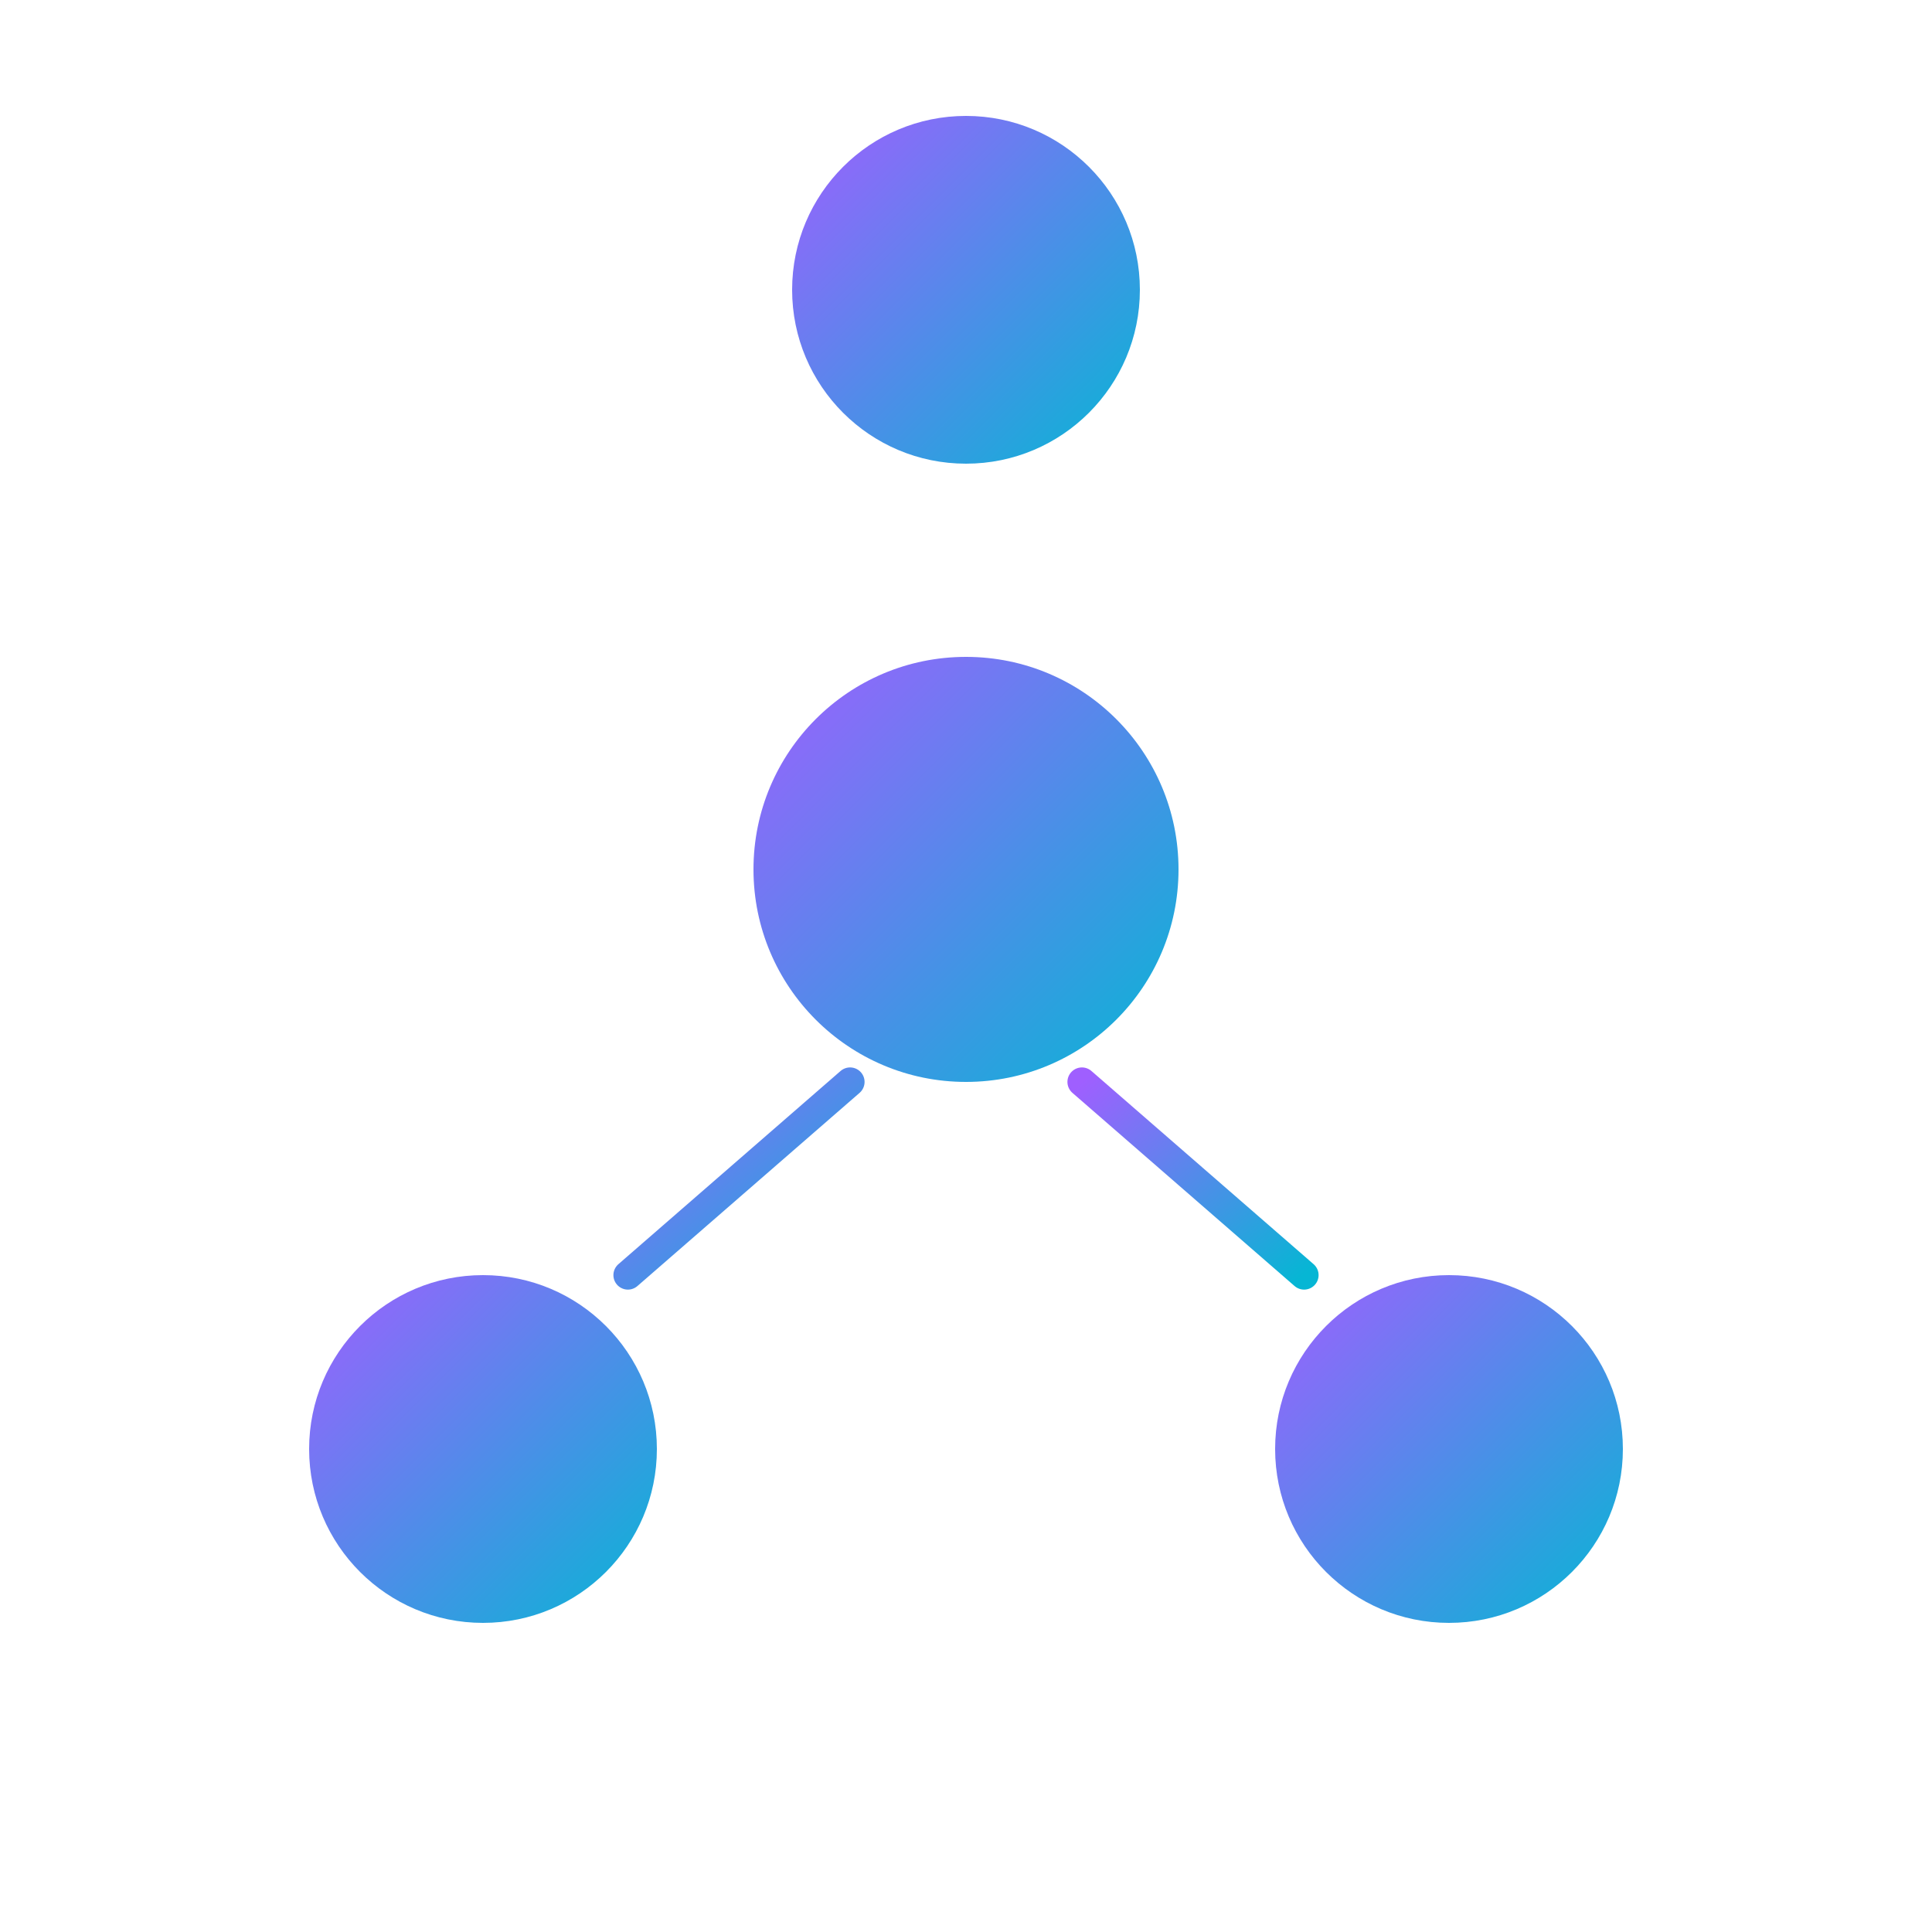
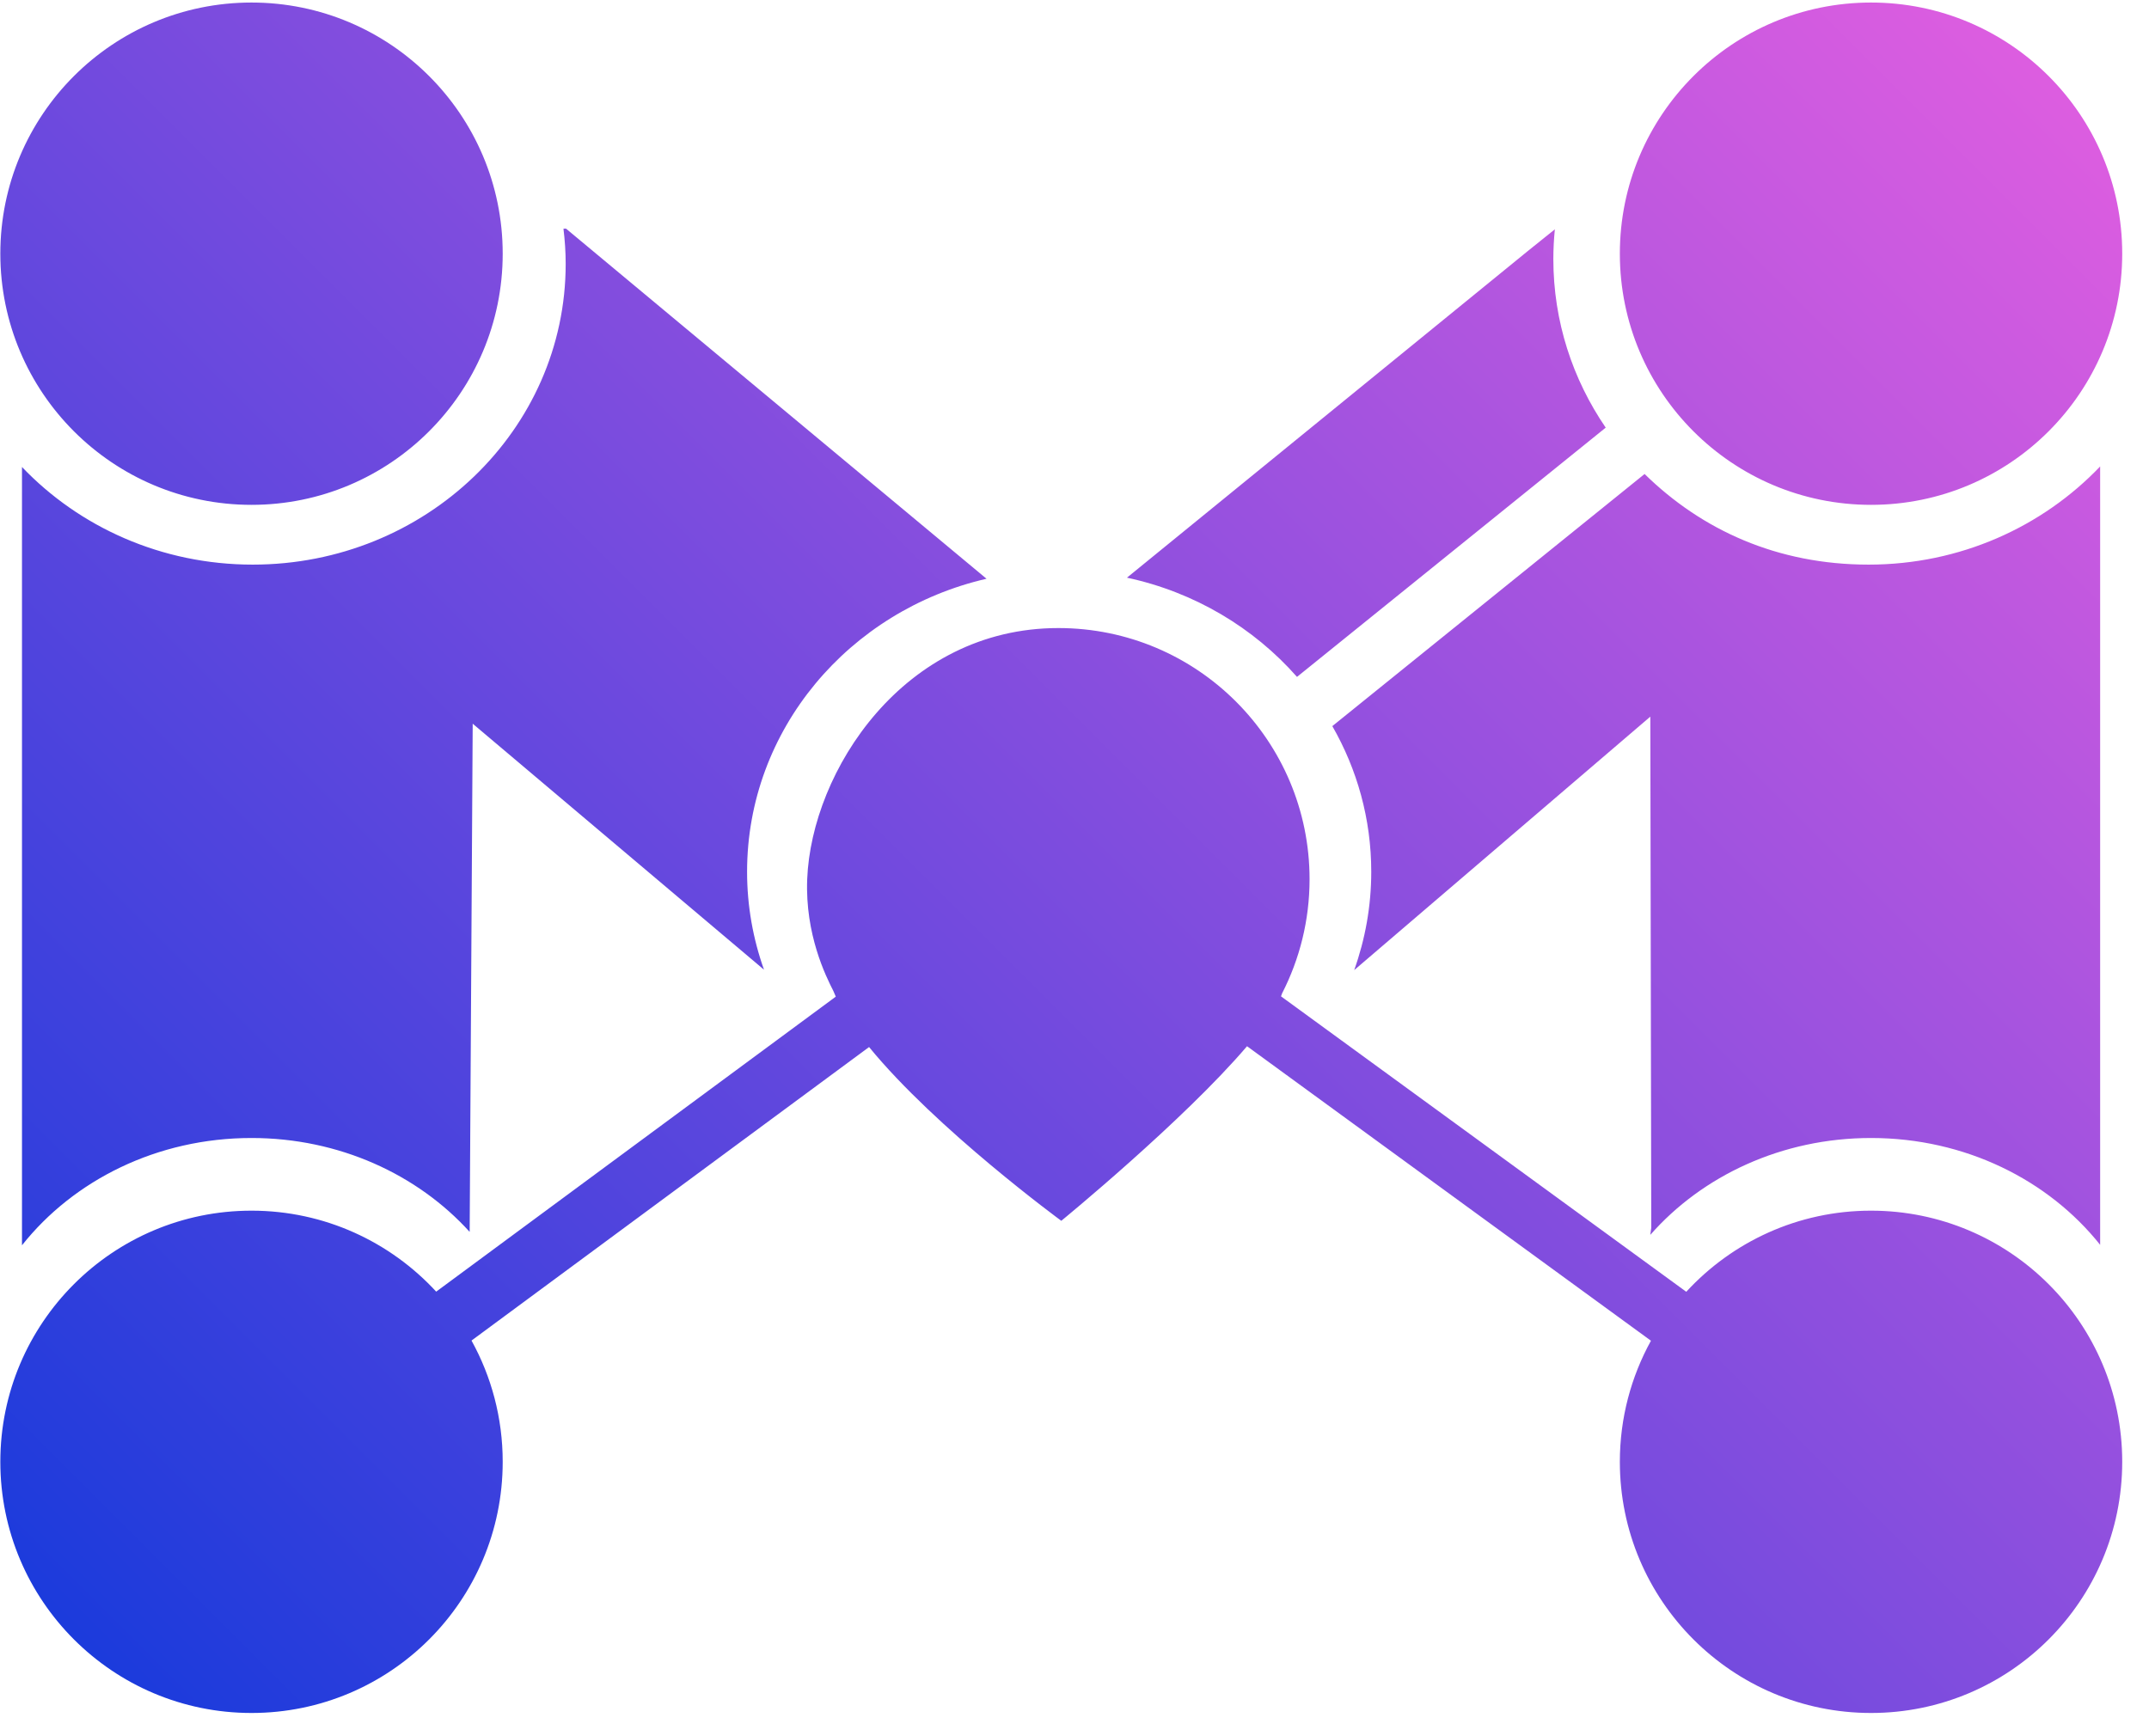
- <svg xmlns="http://www.w3.org/2000/svg" viewBox="0 0 200 200">
+ <svg xmlns="http://www.w3.org/2000/svg" width="100%" height="100%" viewBox="0 0 78 63" version="1.1" xml:space="preserve" style="fill-rule:evenodd;clip-rule:evenodd;stroke-linejoin:round;stroke-miterlimit:2;">
+   <path d="M58.794,9.209c0,-5.035 4.083,-9.117 9.117,-9.117c5.035,-0 9.117,4.082 9.117,9.117c0,5.034 -4.08,9.119 -9.117,9.119c-5.036,-0 -9.117,-4.083 -9.117,-9.119Zm9.117,32.105c3.419,-0 6.446,1.528 8.316,3.879l0,-28.259c-2.091,2.191 -5.081,3.564 -8.402,3.564c-3.321,0 -6.059,-1.258 -8.133,-3.29l-11.334,9.153c0.9,1.568 1.413,3.37 1.413,5.288c-0,1.251 -0.22,2.45 -0.619,3.57l10.748,-9.202l0.034,18.558l-0.035,0.256c1.885,-2.144 4.772,-3.517 8.012,-3.517Zm-20.835,-16.74l11.205,-9.049c-1.2,-1.755 -1.901,-3.857 -1.901,-6.122c0.001,-0.363 0.019,-0.723 0.055,-1.078l-0.981,0.788l-14.55,11.859c2.452,0.525 4.601,1.818 6.172,3.602Zm-37.947,-6.246c5.034,-0 9.117,-4.083 9.117,-9.119c-0,-5.037 -4.083,-9.117 -9.117,-9.117c-5.035,-0 -9.117,4.082 -9.117,9.117c-0,5.034 4.08,9.119 9.117,9.119Zm0.045,2.17c-3.316,0 -6.298,-1.366 -8.376,-3.544l0,28.255c1.871,-2.36 4.904,-3.895 8.331,-3.895c3.182,-0 6.026,1.324 7.913,3.403l0.005,-0.003l0.11,-18.441l10.573,8.931c-0.396,-1.114 -0.614,-2.309 -0.614,-3.555c0,-5.164 3.706,-9.489 8.691,-10.638l-15.263,-12.711l-0.093,0.003c0.052,0.42 0.081,0.845 0.081,1.275c-0,6.032 -5.085,10.92 -11.358,10.92Zm58.737,23.454c-2.653,0 -5.041,1.134 -6.706,2.945l-14.71,-10.726c0.013,-0.031 0.025,-0.061 0.034,-0.092c0.002,-0.005 0.004,-0.009 0.004,-0.012c0.637,-1.244 0.999,-2.654 0.999,-4.148c-0,-5.036 -4.081,-9.118 -9.117,-9.118c-5.618,-0 -8.962,5.194 -9.117,9.118c-0.079,2.002 0.677,3.523 0.948,4.054c0.027,0.068 0.058,0.139 0.09,0.209l-14.504,10.71c-1.665,-1.807 -4.052,-2.94 -6.703,-2.94c-5.037,0 -9.117,4.083 -9.117,9.117c-0,5.035 4.08,9.119 9.117,9.119c5.036,0 9.117,-4.082 9.117,-9.119c-0,-1.596 -0.411,-3.096 -1.132,-4.401l14.43,-10.656c2.432,2.978 6.977,6.308 6.977,6.308c-0,-0 4.441,-3.636 6.741,-6.338l14.661,10.692c-0.718,1.303 -1.129,2.802 -1.129,4.395c0,5.037 4.083,9.119 9.117,9.119c5.035,0 9.117,-4.082 9.117,-9.119c0,-5.036 -4.08,-9.117 -9.117,-9.117Z" style="fill:url(#_Linear1);fill-rule:nonzero;" />
  <defs>
-     <linearGradient id="meshumGradient" x1="0%" y1="0%" x2="100%" y2="100%">
-       <stop offset="0%" style="stop-color:#9F5FFF;stop-opacity:1" />
-       <stop offset="100%" style="stop-color:#06B6D4;stop-opacity:1" />
+     <linearGradient id="_Linear1" x1="0" y1="0" x2="1" y2="0" gradientUnits="userSpaceOnUse" gradientTransform="matrix(64.215,-64.2168,64.2168,64.215,6.4125,63.2484)">
+       <stop offset="0" style="stop-color:#1c3bdc;stop-opacity:1" />
+       <stop offset="1" style="stop-color:#dc5de0;stop-opacity:1" />
    </linearGradient>
  </defs>
-   <circle cx="50" cy="150" r="18" fill="url(#meshumGradient)" />
-   <circle cx="150" cy="150" r="18" fill="url(#meshumGradient)" />
-   <circle cx="100" cy="90" r="22" fill="url(#meshumGradient)" />
-   <circle cx="100" cy="30" r="18" fill="url(#meshumGradient)" />
-   <g stroke="url(#meshumGradient)" stroke-width="3" fill="none" stroke-linecap="round">
-     <line x1="65" y1="132" x2="88" y2="112" />
-     <line x1="135" y1="132" x2="112" y2="112" />
-     <line x1="100" y1="68" x2="100" y2="48" />
-   </g>
</svg>
